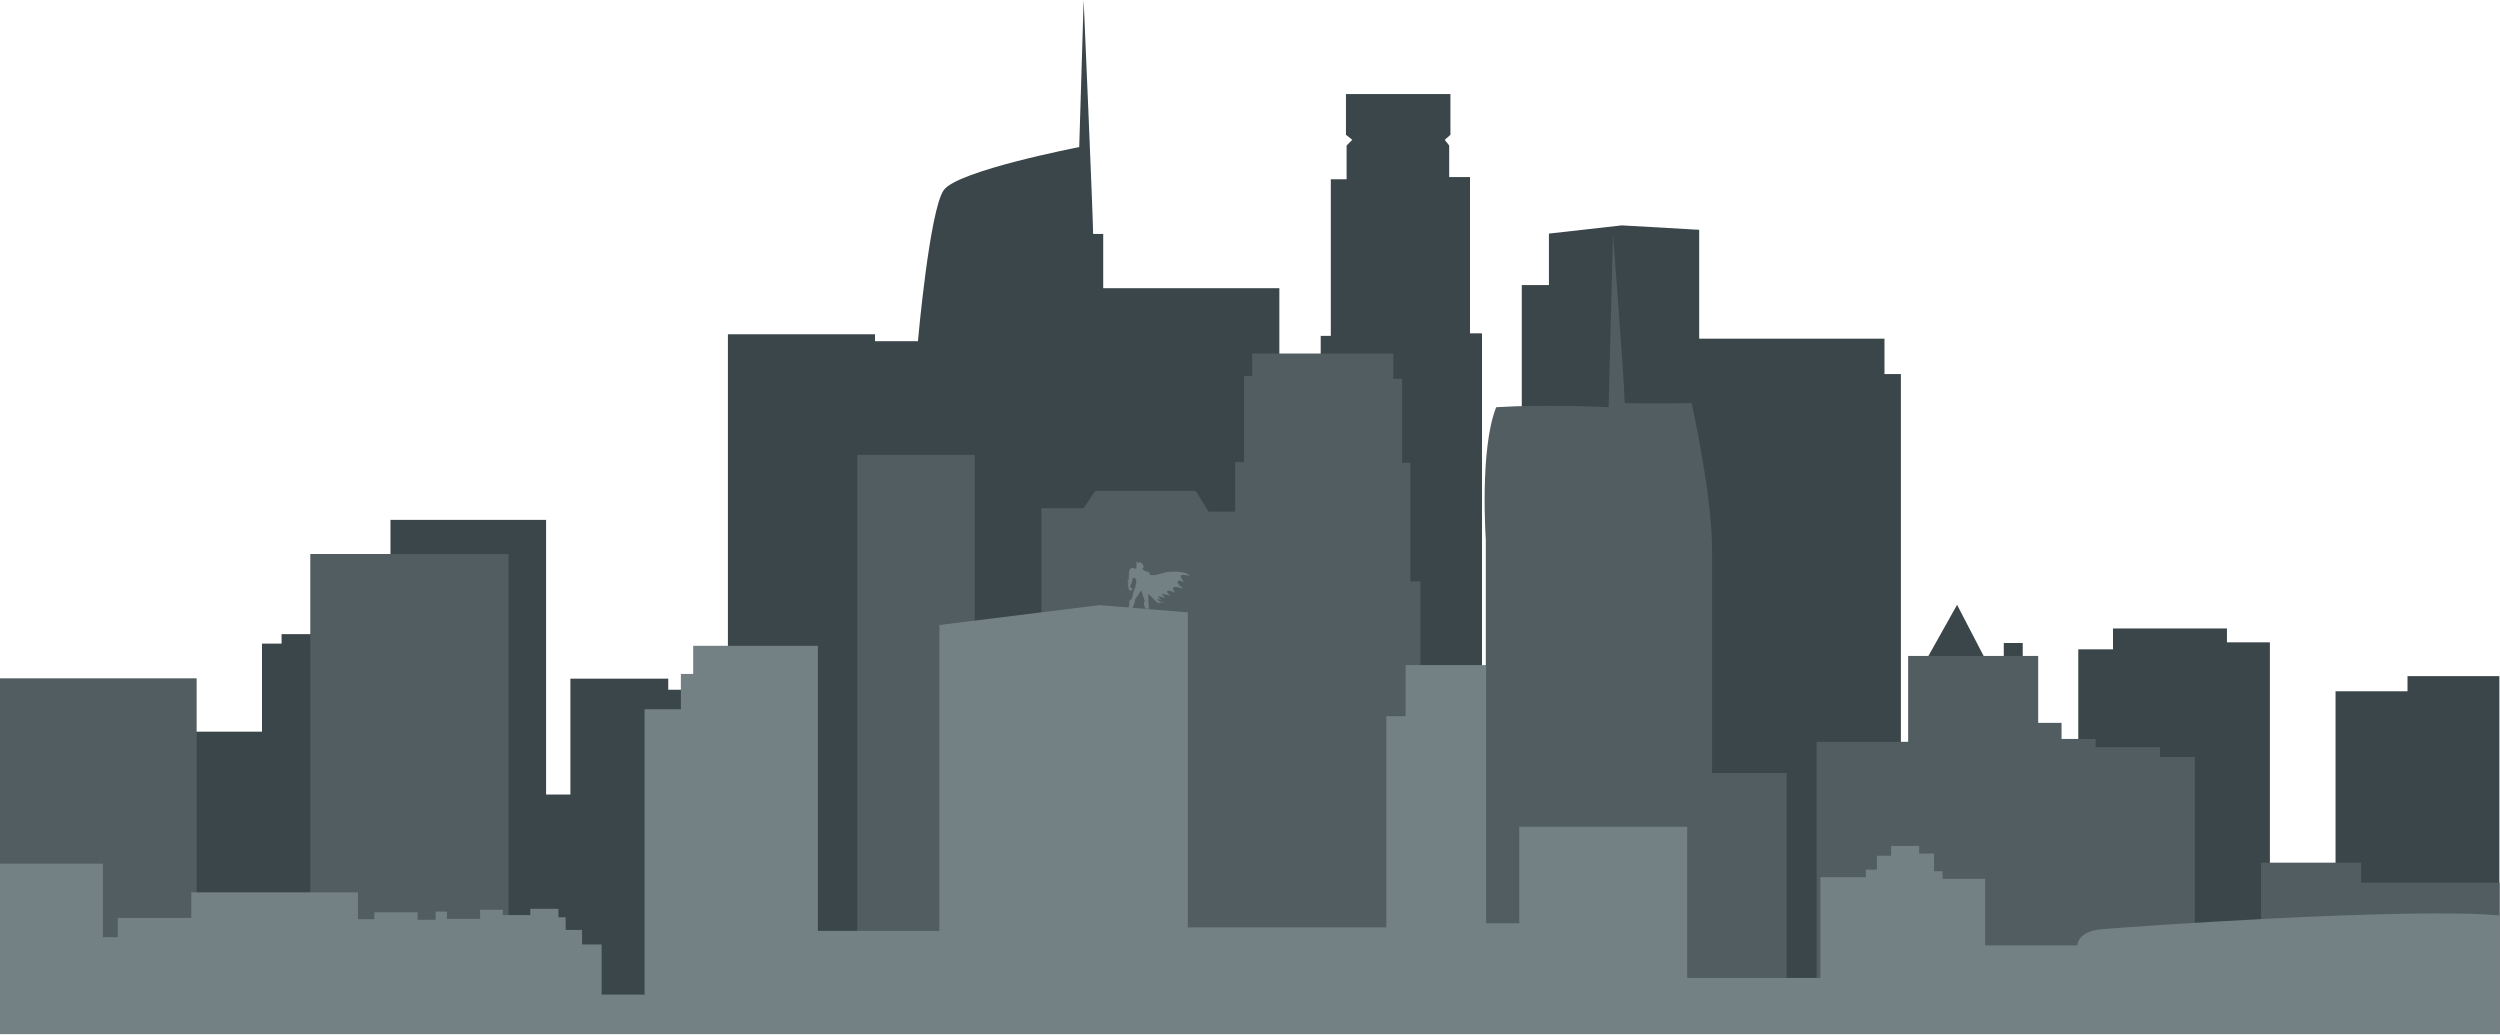
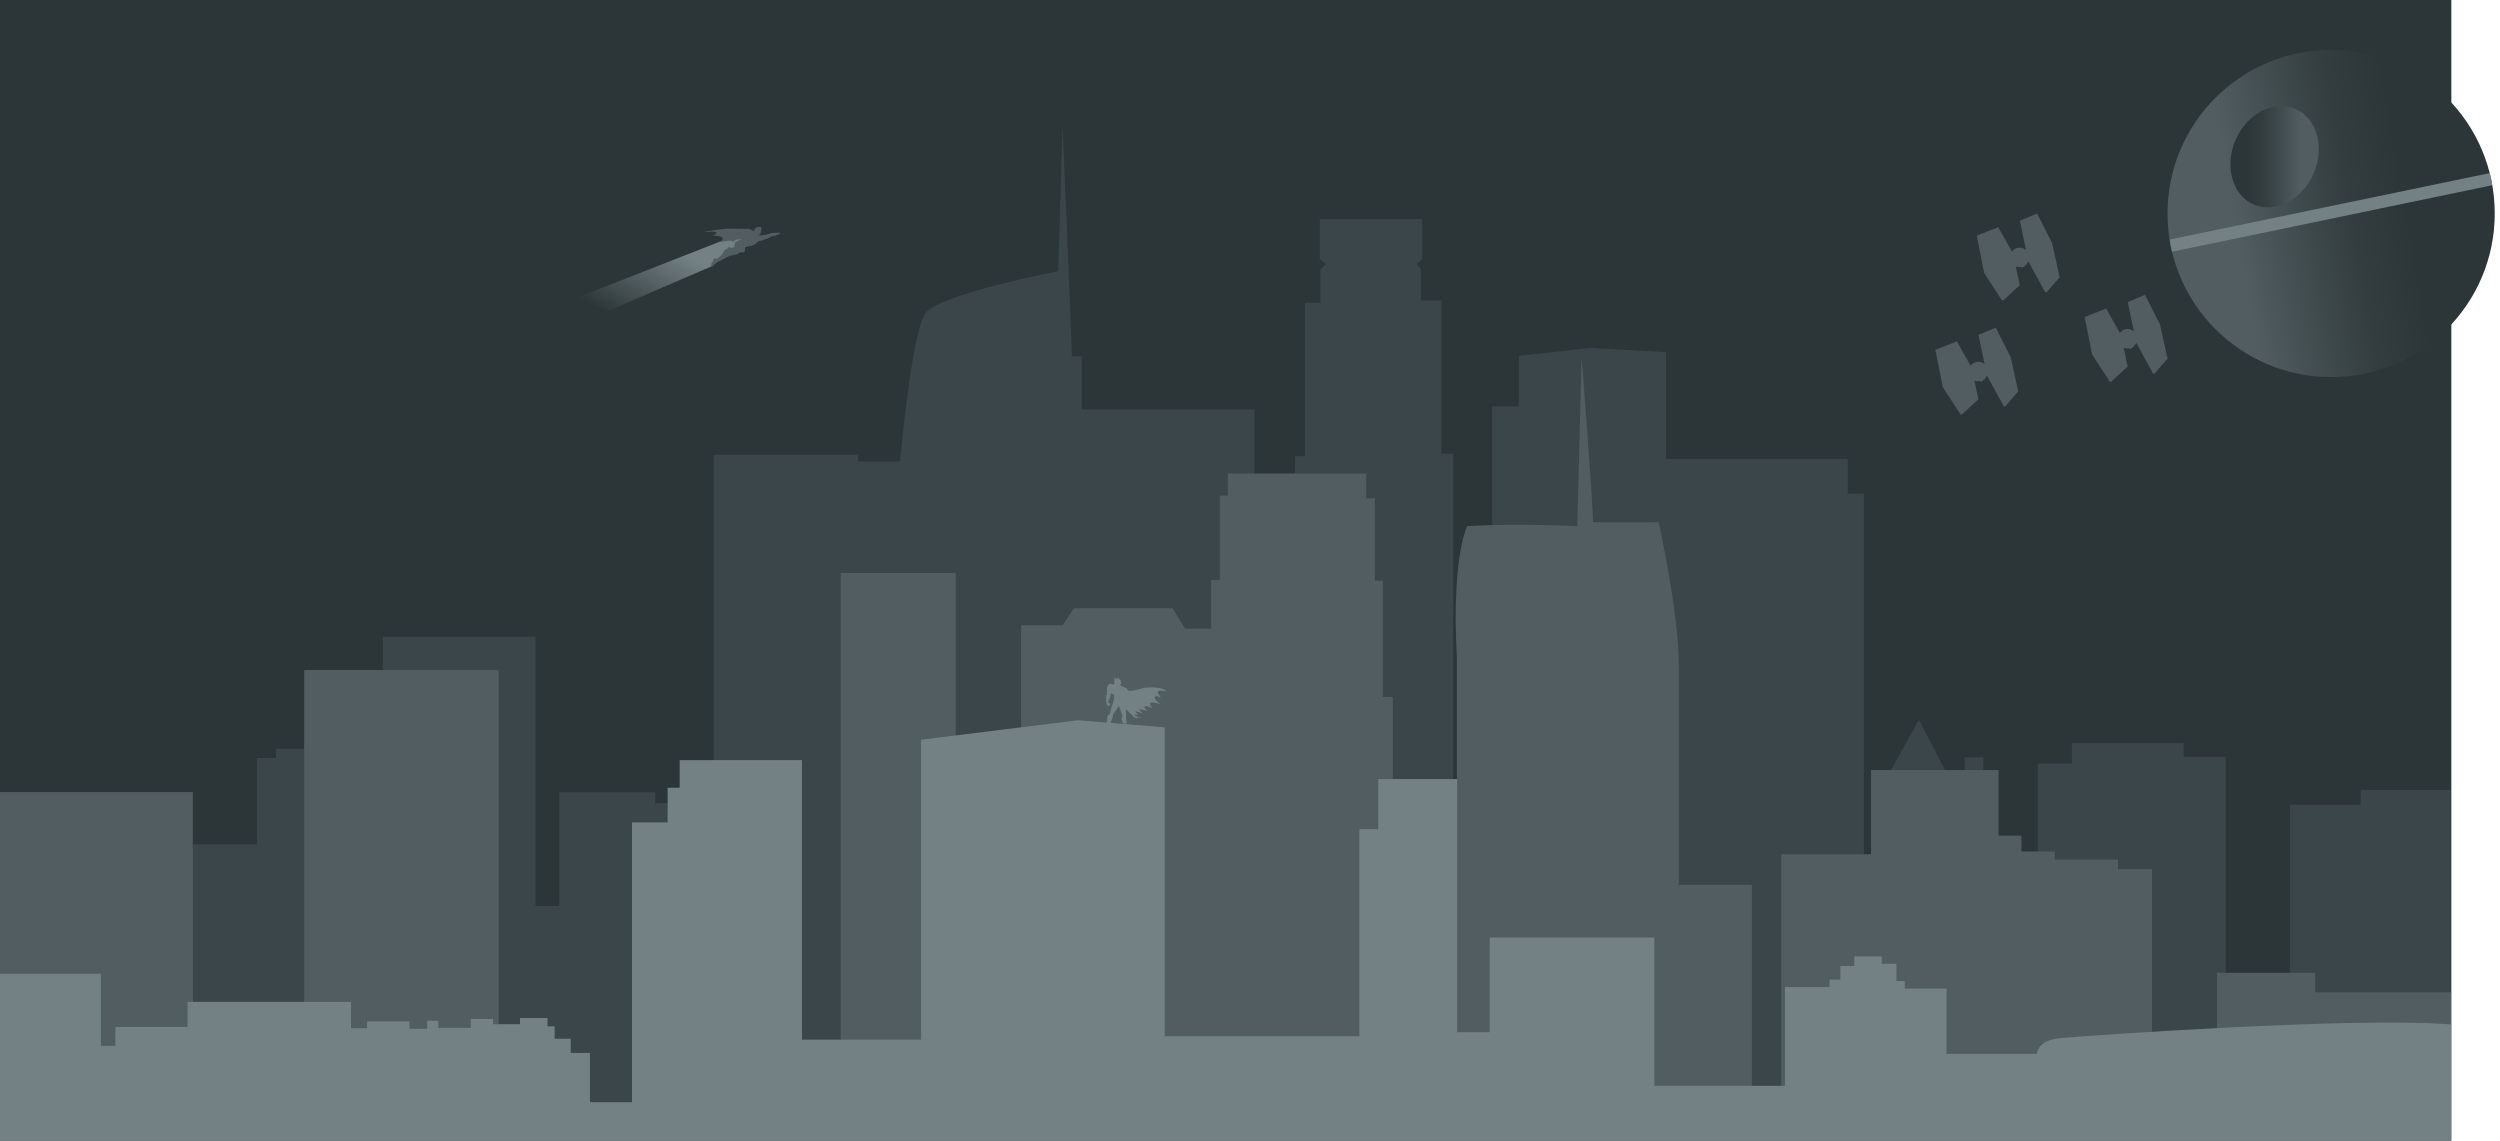
- <svg xmlns="http://www.w3.org/2000/svg" version="1.1" viewBox="0 0 792 327.6">
+ <svg xmlns="http://www.w3.org/2000/svg" viewBox="0 0 807.72 368.6">
  <defs>
-     <style>
-       .st0 {
-         fill: #515d60;
-       }
- 
-       .st1 {
-         fill: #748184;
-       }
- 
-       .st2 {
-         fill: #3a4649;
-       }
-     </style>
+     <linearGradient id="linear-gradient" x1="195.06" y1="106.35" x2="224.52" y2="55.32" gradientUnits="userSpaceOnUse">
+       <stop offset=".08" stop-color="#2c3639" />
+       <stop offset=".58" stop-color="#748184" />
+     </linearGradient>
+     <linearGradient id="linear-gradient-2" x1="703.92" y1="77.65" x2="793.34" y2="61.89" gradientUnits="userSpaceOnUse">
+       <stop offset=".21" stop-color="#515d60" />
+       <stop offset=".28" stop-color="#4b575a" />
+       <stop offset=".61" stop-color="#343e41" />
+       <stop offset=".82" stop-color="#2c3639" />
+     </linearGradient>
+     <clipPath id="clippath">
+       <circle cx="753.16" cy="68.97" r="52.86" style="fill: url(#linear-gradient-2);" />
+     </clipPath>
+     <linearGradient id="linear-gradient-3" x1="720.61" y1="50.63" x2="749.16" y2="50.63" gradientTransform="translate(485.75 -642.58) rotate(66.29)" gradientUnits="userSpaceOnUse">
+       <stop offset=".18" stop-color="#2c3639" />
+       <stop offset=".39" stop-color="#343e41" />
+       <stop offset=".72" stop-color="#4b575a" />
+       <stop offset=".79" stop-color="#515d60" />
+     </linearGradient>
  </defs>
-   <g id="Skyline">
-     <path id="Background" class="st2" d="M57.1,231.8h25.9v-27.9h6.2v-3h34.5v-36.2h49.3v87h7.7v-36.7h31v3.5h18.9v-112.6h46.6v2.2h13.6s3.7-41.7,8.2-47.9,42.9-13.6,42.9-13.6l1.4-46.6s3,69.3,3,74.1h3.2v17.2h55.8v28.5h13.1v-13.4h3.2v-49.6h5v-10.7l1.8-1.8-2-1.6v-12.9h33.1v12.9l-1.8,1.6,1.4,1.8v10h6.6v49.5h3.8v107.6h12.6v-122.9h8.6v-16.3l23.1-2.6,24.5,1.4v34.5h58.7v11.2h5.2v118.7h8v-28.1l9.8-17.5,9.4,18.1h5.4v-6h6v35.1h17.6v-33.1h11v-6.6h36.1v4.4h13.6v75.2h20.8v-59.7h22.8v-4.8h29.1v113.3H0v-94.4l57.1-1.4h0Z" />
-     <path id="Midground" class="st0" d="M0,304.4v-89.5h62.3v72.8h36v-112.2h62.8v146.8h110.5v-178.2h37.2v66.1h21.1v-49.2h13.4l3.7-5.5h31.8l4.1,6.6h8.4v-15.7h2.8v-27.3h2.6v-7.1h44.7v8h2.8v26.6h2.6v37.6h3.2v31.6h20.7v-44.9s-2-28.7,3.3-41.9c16.3-1,35.6,0,35.6,0l1.4-54.8s3.7,48,3.7,53.5c5.7.2,21.2,0,21.2,0,0,0,6.5,28.9,6.5,46.6v70.6h23.6v69h9.5v-78.9h29v-27.2h41.2v21.2h7.4v5.1h10.8v2.6h20.4v3.1h11v61.6h21v-28.1h31.7v6.3h43.9v48H0v-23.2h0Z" />
-     <path id="Foreground" class="st1" d="M0,327.6v-54h32.6v23.3h4.7v-6.1h23.3v-8.1h52.8v8.5h5.2v-2.2h13.7v2.4h5.7v-2.6h3.6v2.3h10.5v-2.9h7.2v1.7h8.7v-2h8.9v2.7h2.3v4h5.2v4.6h6.2v15.9h13.6v-90.4h11.5v-11.2h3.9v-8.9h39.5v90.3h38.5v-96.9l50.7-6.3,28,2.3v99.8h62.9v-66.9h6.1v-16.2h25.5v81.8h10.5v-30.6h53.2v47.9h42.2v-31.9h14.4v-2.4h3.5v-4.4h4.5v-3.1h8.9v2.4h4.7v5.6h2.7v2.4h13.5v21.1h29.2s0-4.4,7.5-5.1,96.2-7,126.3-4.4v37.6H0Z" />
+   <g id="Layer_2" data-name="Layer 2">
+     <rect width="792" height="368.5" style="fill: #2c3639;" />
  </g>
-   <g id="Layer_2">
-     <path class="st1" d="M357.2,193.8s.4-1.5.5-1.9,0-1.6.2-1.7.6-.4.7-.6.5-2.3.7-2.7.5-1.4.5-1.4c0,0,0-.3,0-.5s.2-.4.2-.4c0,0-.1-.6,0-1-.3-.3-.8-.6-.8-.6,0,0-.4,0-.4.5s-.5,1.6-.5,1.6l-.3.7v.2c0,0,.3,0,.5.3s.3.4.3.4c0,0-.2.2-.3.2,0,.1-.2.3-.4.2s-.5-.3-.5-.3l-.2-1.3s-.2-.2-.2-.4c.2,0,.3,0,.3,0v-.3s-.3-.3-.4-.5c.2,0,.4,0,.4,0v-.2s-.4-.3-.3-.6c.2.2.4.2.4.2,0,0,0-.9,0-1s0-.9.1-1.1c-.2-.4.2-1.1.2-1.1,0,0,.4-.7.9-.6s.7.3.7.3l.5-.2v-.5c0,0,.1-1.1,0-1.6.2-.1.5.4.5.4h.5c0,0,0-.3,0-.3,0,0,.3,0,.4.3.2,0,.5.3.5.3h0c0,.1.2.3.2.3l.2.9-.3.3v.5c.1,0,.4,0,.4,0l.3.3,1.1.3s.6.5.6,1c.5,0,1.5,0,1.5,0l3.9-1s2.3-.2,3.2-.1,1.9.2,2.7.5,1.3.8,1.3.8c0,0-1.9-.4-2.6-.2s-.1,1-.1,1c0,0,.6.9.7,1.3-.7-.6-1.7-.8-1.9-.2s1,1.5,1,1.5l.7.7s-2.3-.8-2.9-.5-.2,1-.2,1l.7.8s-2-.8-2.3-.7-.6.3-.1.9,1,.8,1,.8c0,0-2.8-.8-2.9-.6s1.2,1.3,1.2,1.3c0,0-2.1-.7-2.4-.6s1,1.1,1,1.1c0,0-1.4-.4-1.3,0s1.5.7,1.5.7h.9s-.6.2-1,.2-.8-.2-.8,0,.5.5.5.5l-1.3-.7-2.6-2.6s0,2.1,0,2.4c0,.5.2,2.3.2,2.3h-1.2c0,0-.4-1.4-.4-1.4,0,0,0-.8.3-1-.2-.6-1.2-3.4-1.2-3.4,0,0-.9,1.5-1.3,2s-.6.8-.6.8c0,0,0,.5-.2,1.2s-1.1,2.5-1.1,2.5h-.9Z" />
+   <g id="Layer_1" data-name="Layer 1">
+     <g id="Skyline">
+       <path id="Background" d="M57.1,272.8h25.9v-27.9h6.2v-3h34.5v-36.2h49.3v87h7.7v-36.7h31v3.5h18.9v-112.6h46.6v2.2h13.6s3.7-41.7,8.2-47.9,42.9-13.6,42.9-13.6l1.4-46.6s3,69.3,3,74.1h3.2v17.2h55.8v28.5h13.1v-13.4h3.2v-49.6h5v-10.7l1.8-1.8-2-1.6v-12.9h33.1v12.9l-1.8,1.6,1.4,1.8v10h6.6v49.5h3.8v107.6h12.6v-122.9h8.6v-16.3l23.1-2.6,24.5,1.4v34.5h58.7v11.2h5.2v118.7h8v-28.1l9.8-17.5,9.4,18.1h5.4v-6h6v35.1h17.6v-33.1h11v-6.6h36.1v4.4h13.6v75.2h20.8v-59.7h22.8v-4.8h29.1v113.3H0v-94.4l57.1-1.4h0v.1Z" style="fill: #3a4649;" />
+       <path id="Midground" d="M0,345.4v-89.5h62.3v72.8h36v-112.2h62.8v146.8h110.5v-178.2h37.2v66.1h21.1v-49.2h13.4l3.7-5.5h31.8l4.1,6.6h8.4v-15.7h2.8v-27.3h2.6v-7.1h44.7v8h2.8v26.6h2.6v37.6h3.2v31.6h20.7v-44.9s-2-28.7,3.3-41.9c16.3-1,35.6,0,35.6,0l1.4-54.8s3.7,48,3.7,53.5c5.7.2,21.2,0,21.2,0,0,0,6.5,28.9,6.5,46.6v70.6h23.6v69h9.5v-78.9h29v-27.2h41.2v21.2h7.4v5.1h10.8v2.6h20.4v3.1h11v61.6h21v-28.1h31.7v6.3h43.9v48H0v-23.2h0Z" style="fill: #515d60;" />
+       <path id="Foreground" d="M0,368.6v-54h32.6v23.3h4.7v-6.1h23.3v-8.1h52.8v8.5h5.2v-2.2h13.7v2.4h5.7v-2.6h3.6v2.3h10.5v-2.9h7.2v1.7h8.7v-2h8.9v2.7h2.3v4h5.2v4.6h6.2v15.9h13.6v-90.4h11.5v-11.2h3.9v-8.9h39.5v90.3h38.5v-96.9l50.7-6.3,28,2.3v99.8h62.9v-66.9h6.1v-16.2h25.5v81.8h10.5v-30.6h53.2v47.9h42.2v-31.9h14.4v-2.4h3.5v-4.4h4.5v-3.1h8.9v2.4h4.7v5.6h2.7v2.4h13.5v21.1h29.2s0-4.4,7.5-5.1,96.2-7,126.3-4.4v37.6H0Z" style="fill: #748184;" />
+     </g>
+     <g id="Layer_2-2" data-name="Layer 2">
+       <path d="M357.2,234.8s.4-1.5.5-1.9,0-1.6.2-1.7.6-.4.7-.6.5-2.3.7-2.7.5-1.4.5-1.4v-.5c0-.2.2-.4.2-.4,0,0-.1-.6,0-1-.3-.3-.8-.6-.8-.6,0,0-.4,0-.4.5s-.5,1.6-.5,1.6l-.3.7v.2s.3,0,.5.3.3.4.3.4c0,0-.2.2-.3.2,0,.1-.2.3-.4.2s-.5-.3-.5-.3l-.2-1.3s-.2-.2-.2-.4h.3v-.3s-.3-.3-.4-.5h.4v-.2s-.4-.3-.3-.6c.2.2.4.2.4.2v-1c0-.1,0-.9.1-1.1-.2-.4.2-1.1.2-1.1,0,0,.4-.7.9-.6s.7.3.7.3l.5-.2v-.5s.1-1.1,0-1.6c.2-.1.5.4.5.4h.5v-.3s.3,0,.4.3c.2,0,.5.3.5.3h0c0,.1.2.3.2.3l.2.9-.3.3v.5h.4l.3.3,1.1.3s.6.5.6,1h1.5l3.9-1s2.3-.2,3.2-.1,1.9.2,2.7.5,1.3.8,1.3.8c0,0-1.9-.4-2.6-.2s-.1,1-.1,1c0,0,.6.9.7,1.3-.7-.6-1.7-.8-1.9-.2s1,1.5,1,1.5l.7.7s-2.3-.8-2.9-.5-.2,1-.2,1l.7.8s-2-.8-2.3-.7-.6.3-.1.9,1,.8,1,.8c0,0-2.8-.8-2.9-.6s1.2,1.3,1.2,1.3c0,0-2.1-.7-2.4-.6s1,1.1,1,1.1c0,0-1.4-.4-1.3,0s1.5.7,1.5.7h.9s-.6.2-1,.2-.8-.2-.8,0,.5.5.5.5l-1.3-.7-2.6-2.6v2.4c0,.5.2,2.3.2,2.3h-1.2l-.4-1.4s0-.8.3-1c-.2-.6-1.2-3.4-1.2-3.4,0,0-.9,1.5-1.3,2s-.6.8-.6.8c0,0,0,.5-.2,1.2s-1.1,2.5-1.1,2.5h-.9l-.2.3Z" style="fill: #748184;" />
+     </g>
+     <polygon points="188.53 103.87 230.04 85.99 231.76 84.24 240.76 78.63 240.23 76.33 233.46 77.81 232.25 78.2 166.79 103.87 188.53 103.87" style="fill: url(#linear-gradient);" />
+     <path d="M230.86,83.41s-.39.41-.51.96-.57.45-.56,1.14.19.68.19.68c0,0,.2.06.34-.2s1.02-1.04,1.56-1.32,2.86-1.48,2.86-1.48l1.11-.59.7-.02.35-.28s.74.04,1.26-.17.94-.65.94-.65c0,0,.91.18,1.24.02s.33-.66.33-.66l.06-.92,1.42-.47.82-.04,1.31-.74s.46-.32.57-.63c.5-.12,2.52-.72,2.95-.92s1.89-.95,1.89-.95c0,0,.35.06.54.1s.69-.37.69-.37l.5-.07.63-.41s.14-.2-.23-.23-2.46.09-2.46.09l-2.15.63s-1.26,0-1.49.27c-.36-.13-.87-.32-.87-.32l.84-.06-.03-.73.3-.02-.1-.69s.37-.23.12-.75-1.27-.24-1.27-.24c0,0-.61.3-.8.48s-.33.88-.33.88c0,0-1.31-.78-1.71-.8s-7.15-.05-7.15-.05c0,0-6.31.66-7.17,1.13,2.28-.19,3.61-.31,3.92.14s-1.29.94-1.29.94c0,0,3.07.03,3.29.85s-1.22,1.27-1.22,1.27l3.97-.52s.17.45.71.37.65-.59.65-.59l2.25-.24s-2.02.73-2.33,1.2-.05,1.04-.05,1.04c0,0-.64.7-1.33.65-.35-.51-.72-.29-.92-.05s-.39.45-.39.45c0,0-.4-.14-.87.55,0,0-.31.42-.29.71-.47.18-.7.85-.7.85l-1.33,1.02-.77-.22Z" style="fill: #515d60;" />
+     <path d="M638.68,76.13l6.92-2.72,4.47,7.91s.25-.48.89-.89,1.93-.64,2.96-.07c.51.41.43.23.64.4-.15-.61-1.96-9.44-1.96-9.44l5.56-2.34,4.84,9.54,2.44,11.06-4.21,4.85h-.45l-5.45-9.97s-.54,1.19-1.19,1.44c-.02.31-.06.28-.06.28l-.85.27-.19-.2s-1.07.18-1.77-.2c.14.74,1.29,6.1,1.29,6.1l-5.37,4.92-.38-.02-5.76-8.87-2.38-12.04Z" style="fill: #515d60;" />
+     <path d="M673.54,102.41l6.92-2.72,4.47,7.91s.25-.48.89-.89,1.93-.64,2.96-.07c.51.41.43.23.64.4-.15-.61-1.96-9.44-1.96-9.44l5.56-2.34,4.84,9.54,2.44,11.06-4.21,4.85h-.45l-5.45-9.97s-.54,1.19-1.19,1.44c-.02.31-.06.28-.06.28l-.85.27-.19-.2s-1.07.18-1.77-.2c.14.74,1.29,6.1,1.29,6.1l-5.37,4.92-.38-.02-5.76-8.87-2.38-12.04Z" style="fill: #515d60;" />
+     <path d="M625.31,113l6.92-2.72,4.47,7.91s.25-.48.89-.89,1.93-.64,2.96-.07c.51.41.43.23.64.4-.15-.61-1.96-9.44-1.96-9.44l5.56-2.34,4.84,9.54,2.44,11.06-4.21,4.85h-.45l-5.45-9.97s-.54,1.19-1.19,1.44c-.02.31-.06.28-.06.28l-.85.27-.19-.2s-1.07.18-1.77-.2c.14.74,1.29,6.1,1.29,6.1l-5.37,4.92-.38-.02-5.76-8.87-2.38-12.04Z" style="fill: #515d60;" />
+     <g>
+       <circle cx="753.16" cy="68.97" r="52.86" style="fill: url(#linear-gradient-2);" />
+       <g style="clip-path: url(#clippath);">
+         <line x1="698.12" y1="80.04" x2="807.32" y2="57.36" style="fill: none; stroke: #748184; stroke-miterlimit: 10; stroke-width: 4px;" />
+       </g>
+     </g>
+     <ellipse cx="734.88" cy="50.63" rx="16.84" ry="13.72" transform="translate(393.03 703.13) rotate(-66.29)" style="fill: url(#linear-gradient-3);" />
  </g>
</svg>
